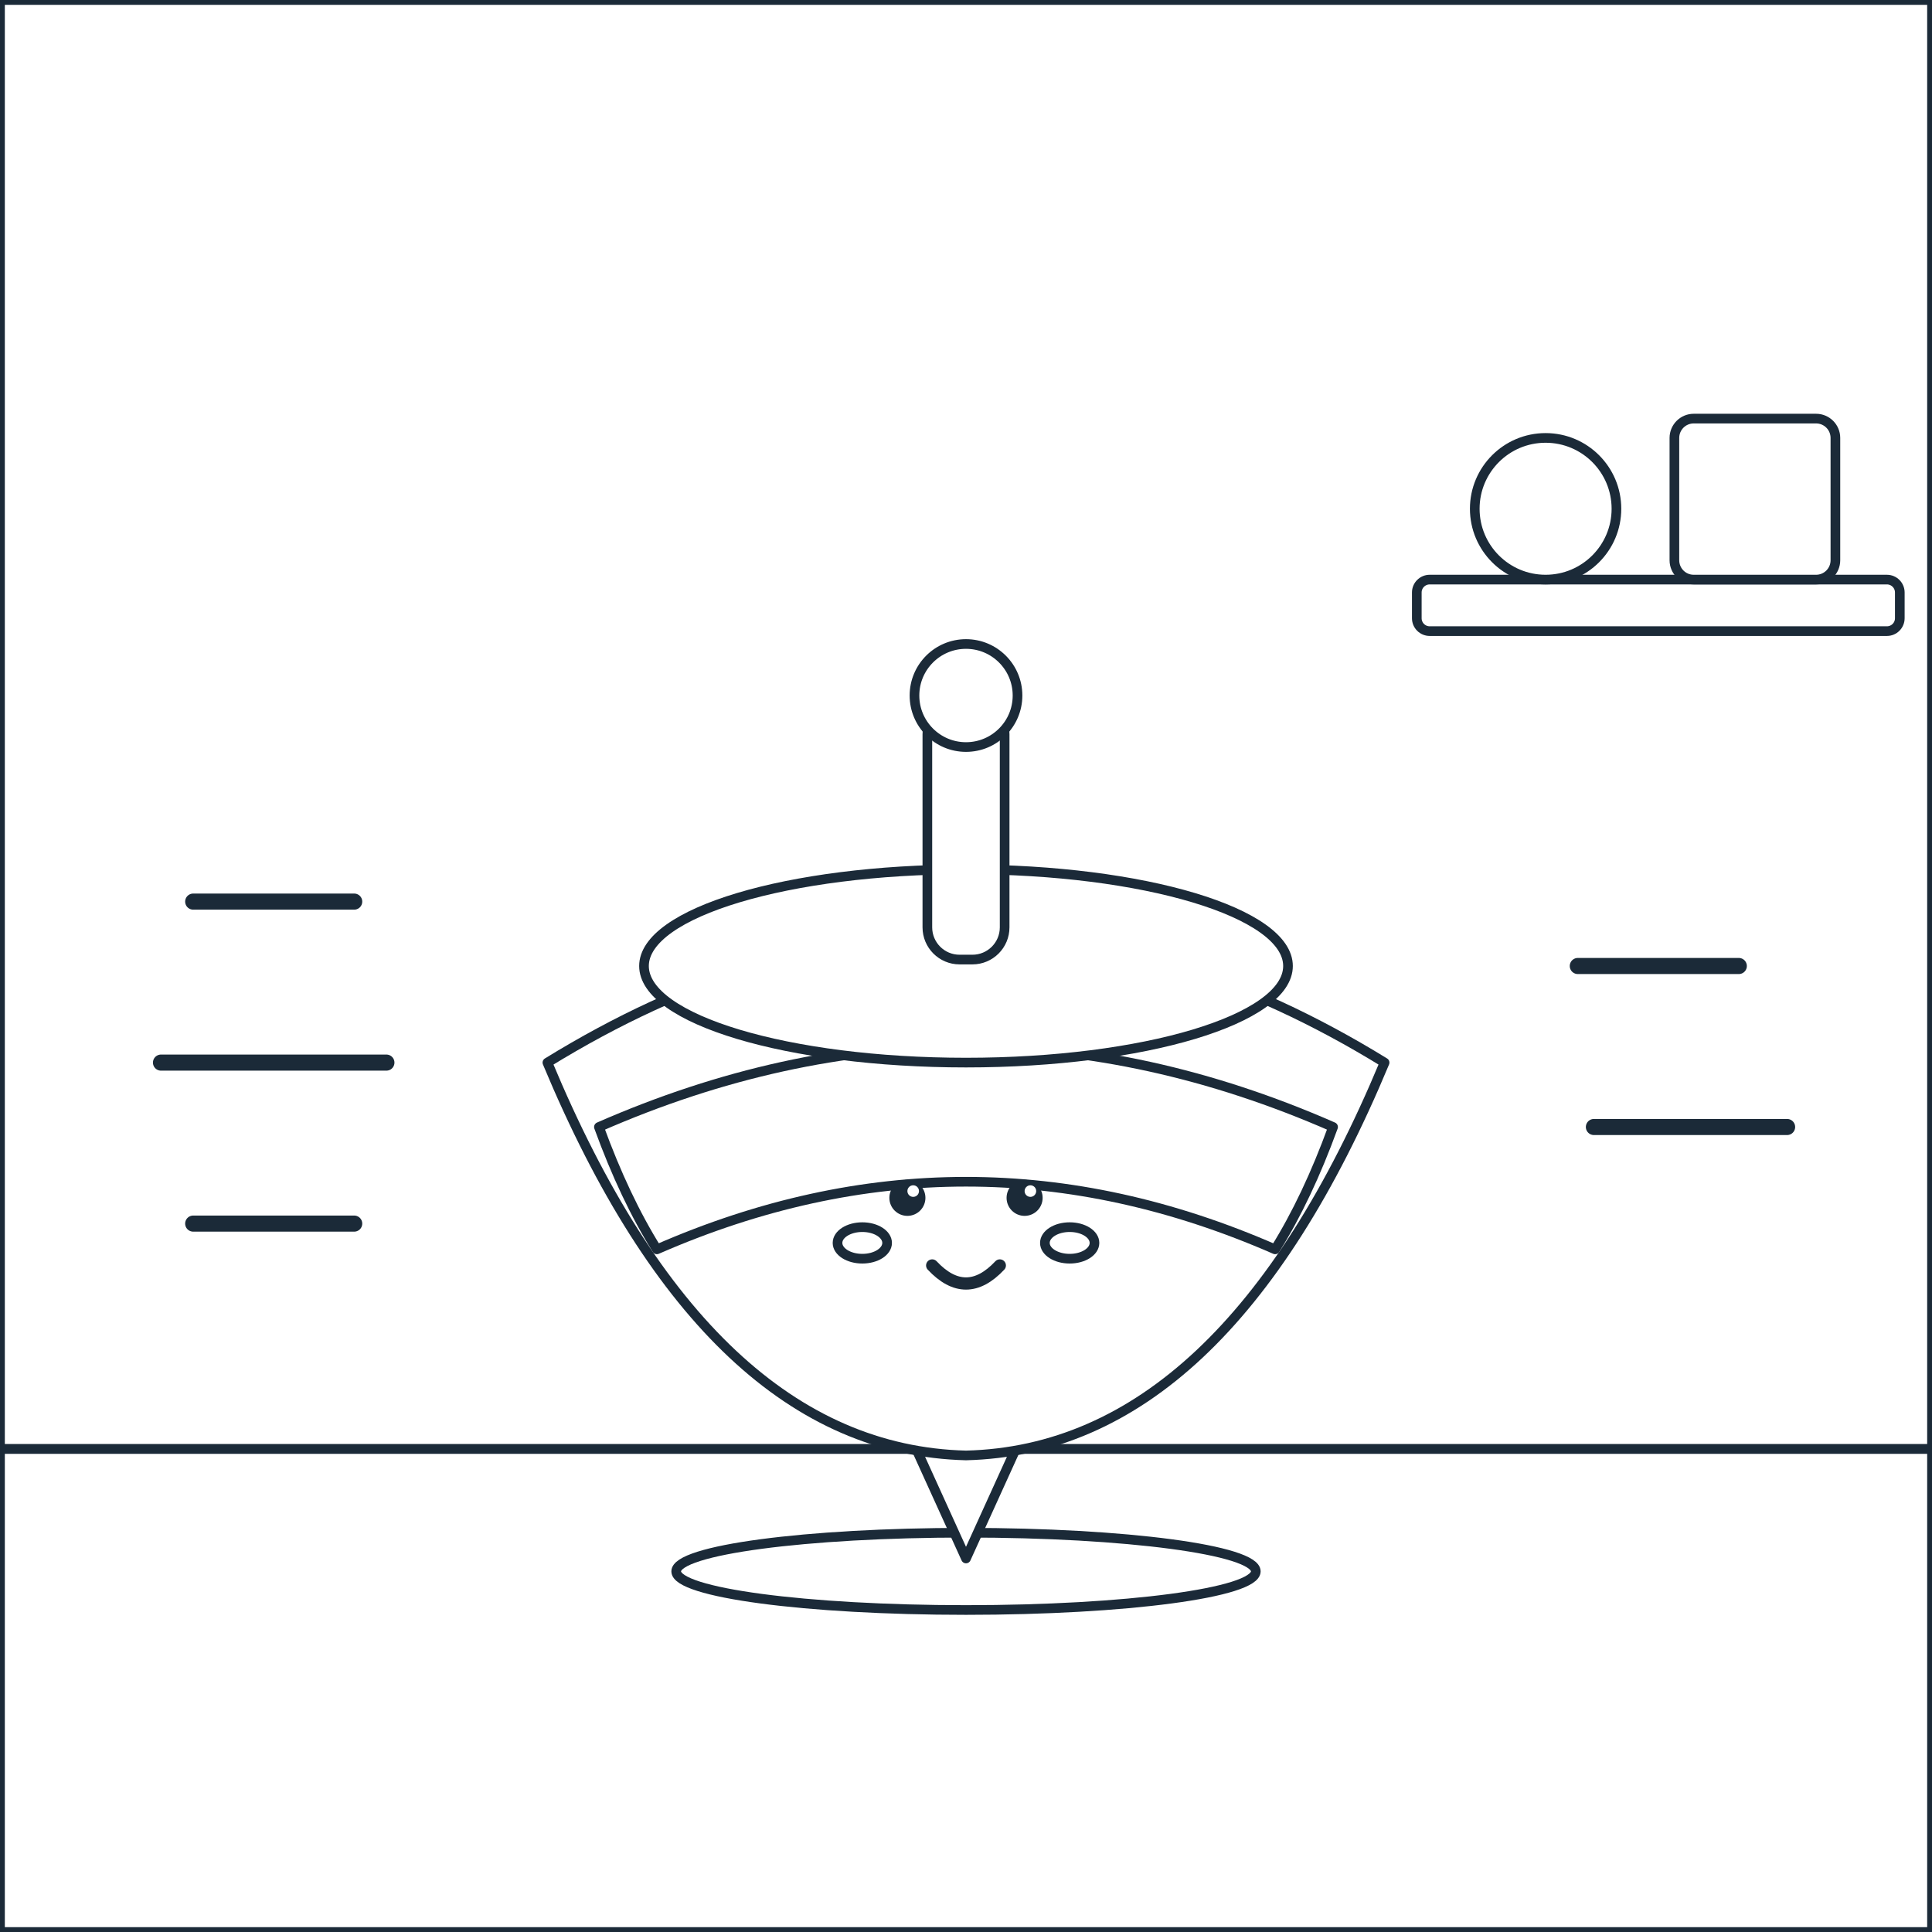
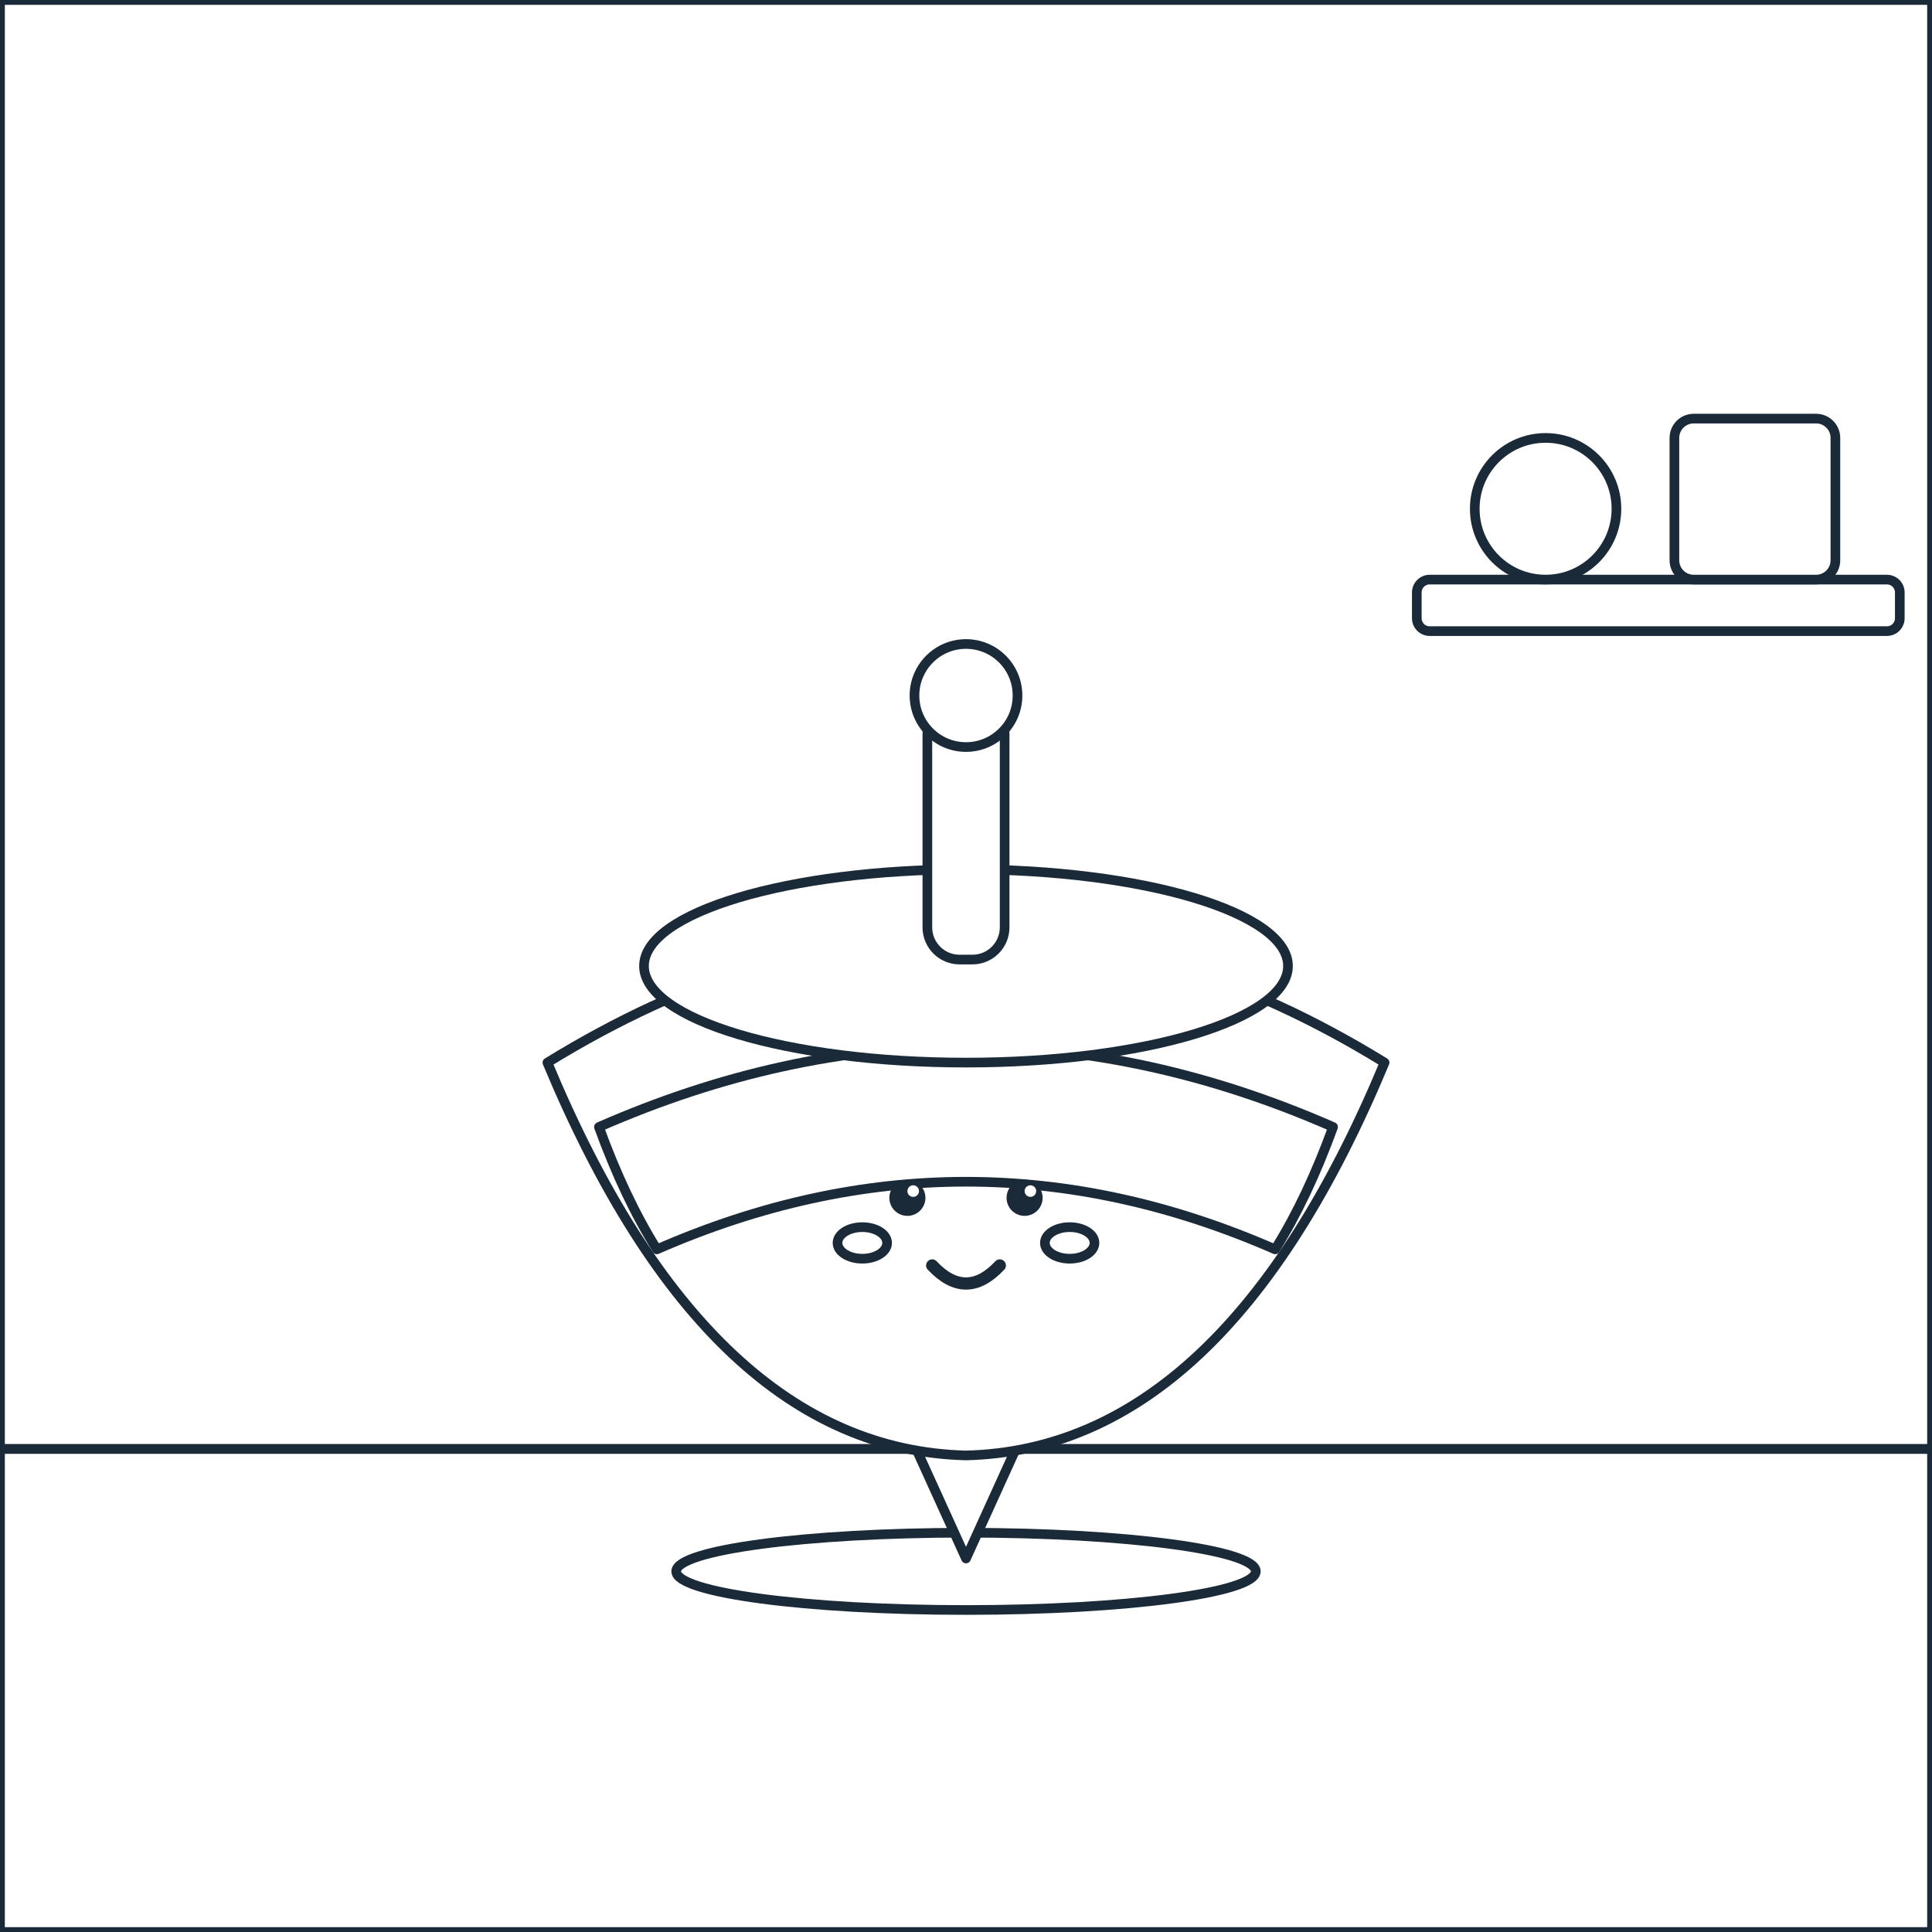
<svg xmlns="http://www.w3.org/2000/svg" viewBox="0 0 600 600" data-picture="con-quay--xoay-tit">
  <g class="scene-back">
    <rect x="0" y="0" width="600" height="600" rx="0" id="r-nen-troi" data-region="nen-troi" class="region" fill="#FFFFFF" stroke="#1B2A38" stroke-width="3" stroke-linejoin="round" />
    <rect x="0" y="0" width="600" height="450" rx="0" id="r-tuong-phong-choi" data-region="tuong-phong-choi" class="region" fill="#FFFFFF" stroke="#1B2A38" stroke-width="3" stroke-linejoin="round" />
    <rect x="440" y="180" width="150" height="16" rx="4" id="r-ke-do-choi" data-region="ke-do-choi" class="region" fill="#FFFFFF" stroke="#1B2A38" stroke-width="3" stroke-linejoin="round" />
    <ellipse cx="480" cy="158" rx="22" ry="22" id="r-bong-tren-ke" data-region="bong-tren-ke" class="region" fill="#FFFFFF" stroke="#1B2A38" stroke-width="3" stroke-linejoin="round" />
    <rect x="520" y="130" width="50" height="50" rx="6" id="r-hop-tren-ke" data-region="hop-tren-ke" class="region" fill="#FFFFFF" stroke="#1B2A38" stroke-width="3" stroke-linejoin="round" />
    <rect x="120" y="490" width="360" height="60" rx="30" id="r-tham-phong-choi" data-region="tham-phong-choi" class="region" fill="#FFFFFF" stroke="#1B2A38" stroke-width="3" stroke-linejoin="round" />
    <rect x="0" y="450" width="600" height="150" rx="0" id="r-san-nha" data-region="san-nha" class="region" fill="#FFFFFF" stroke="#1B2A38" stroke-width="3" stroke-linejoin="round" />
    <ellipse cx="300" cy="488" rx="90" ry="12" id="r-vet-xoay" data-region="vet-xoay" class="region" fill="#FFFFFF" stroke="#1B2A38" stroke-width="3" stroke-linejoin="round" />
  </g>
  <g id="subject" class="subject anim-bounce">
    <polygon points="280,440 320,440 300,484" id="r-mui-con-quay" data-region="mui-con-quay" class="region" fill="#FFFFFF" stroke="#1B2A38" stroke-width="3" stroke-linejoin="round" />
    <path d="M 170 330 Q 300 250 430 330 Q 380 450 300 452 Q 220 450 170 330 Z" id="r-than-con-quay" data-region="than-con-quay" class="region" fill="#FFFFFF" stroke="#1B2A38" stroke-width="3" stroke-linejoin="round" />
    <path d="M 186 350 Q 300 300 414 350 Q 406 372 396 388 Q 300 346 204 388 Q 194 372 186 350 Z" id="r-soc-con-quay" data-region="soc-con-quay" class="region" fill="#FFFFFF" stroke="#1B2A38" stroke-width="3" stroke-linejoin="round" />
    <ellipse cx="300" cy="300" rx="100" ry="30" id="r-nap-con-quay" data-region="nap-con-quay" class="region" fill="#FFFFFF" stroke="#1B2A38" stroke-width="3" stroke-linejoin="round" />
    <rect x="288" y="218" width="24" height="80" rx="10" id="r-can-con-quay" data-region="can-con-quay" class="region" fill="#FFFFFF" stroke="#1B2A38" stroke-width="3" stroke-linejoin="round" />
    <ellipse cx="300" cy="216" rx="16" ry="16" id="r-nut-con-quay" data-region="nut-con-quay" class="region" fill="#FFFFFF" stroke="#1B2A38" stroke-width="3" stroke-linejoin="round" />
    <g class="deco" pointer-events="none">
      <circle cx="281.8" cy="372" r="5.6" fill="#1B2A38" />
    </g>
    <g class="deco" pointer-events="none">
      <circle cx="318.2" cy="372" r="5.6" fill="#1B2A38" />
    </g>
    <g class="deco" pointer-events="none">
      <circle cx="283.6" cy="369.9" r="1.8" fill="#FFFFFF" />
    </g>
    <g class="deco" pointer-events="none">
      <circle cx="320" cy="369.9" r="1.8" fill="#FFFFFF" />
    </g>
    <ellipse cx="267.8" cy="386" rx="7.7" ry="4.9" id="r-ma-trai" data-region="ma-trai" class="region" fill="#FFFFFF" stroke="#1B2A38" stroke-width="3" stroke-linejoin="round" />
    <ellipse cx="332.2" cy="386" rx="7.7" ry="4.9" id="r-ma-phai" data-region="ma-phai" class="region" fill="#FFFFFF" stroke="#1B2A38" stroke-width="3" stroke-linejoin="round" />
    <g class="deco" pointer-events="none">
      <path d="M 289.5 393 Q 300 404.2 310.5 393" fill="none" stroke="#1B2A38" stroke-width="3.8" stroke-linecap="round" stroke-linejoin="round" />
    </g>
  </g>
  <g class="scene-front">
-     <g class="deco" pointer-events="none">
-       <path d="M 110 280 L 60 280 M 120 330 L 50 330 M 110 380 L 60 380 M 490 300 L 540 300 M 495 350 L 555 350" fill="none" stroke="#1B2A38" stroke-width="5" stroke-linecap="round" stroke-linejoin="round" />
-     </g>
-   </g>
+ 
+ 
+ 
+ 
+ 
+ </g>
</svg>
